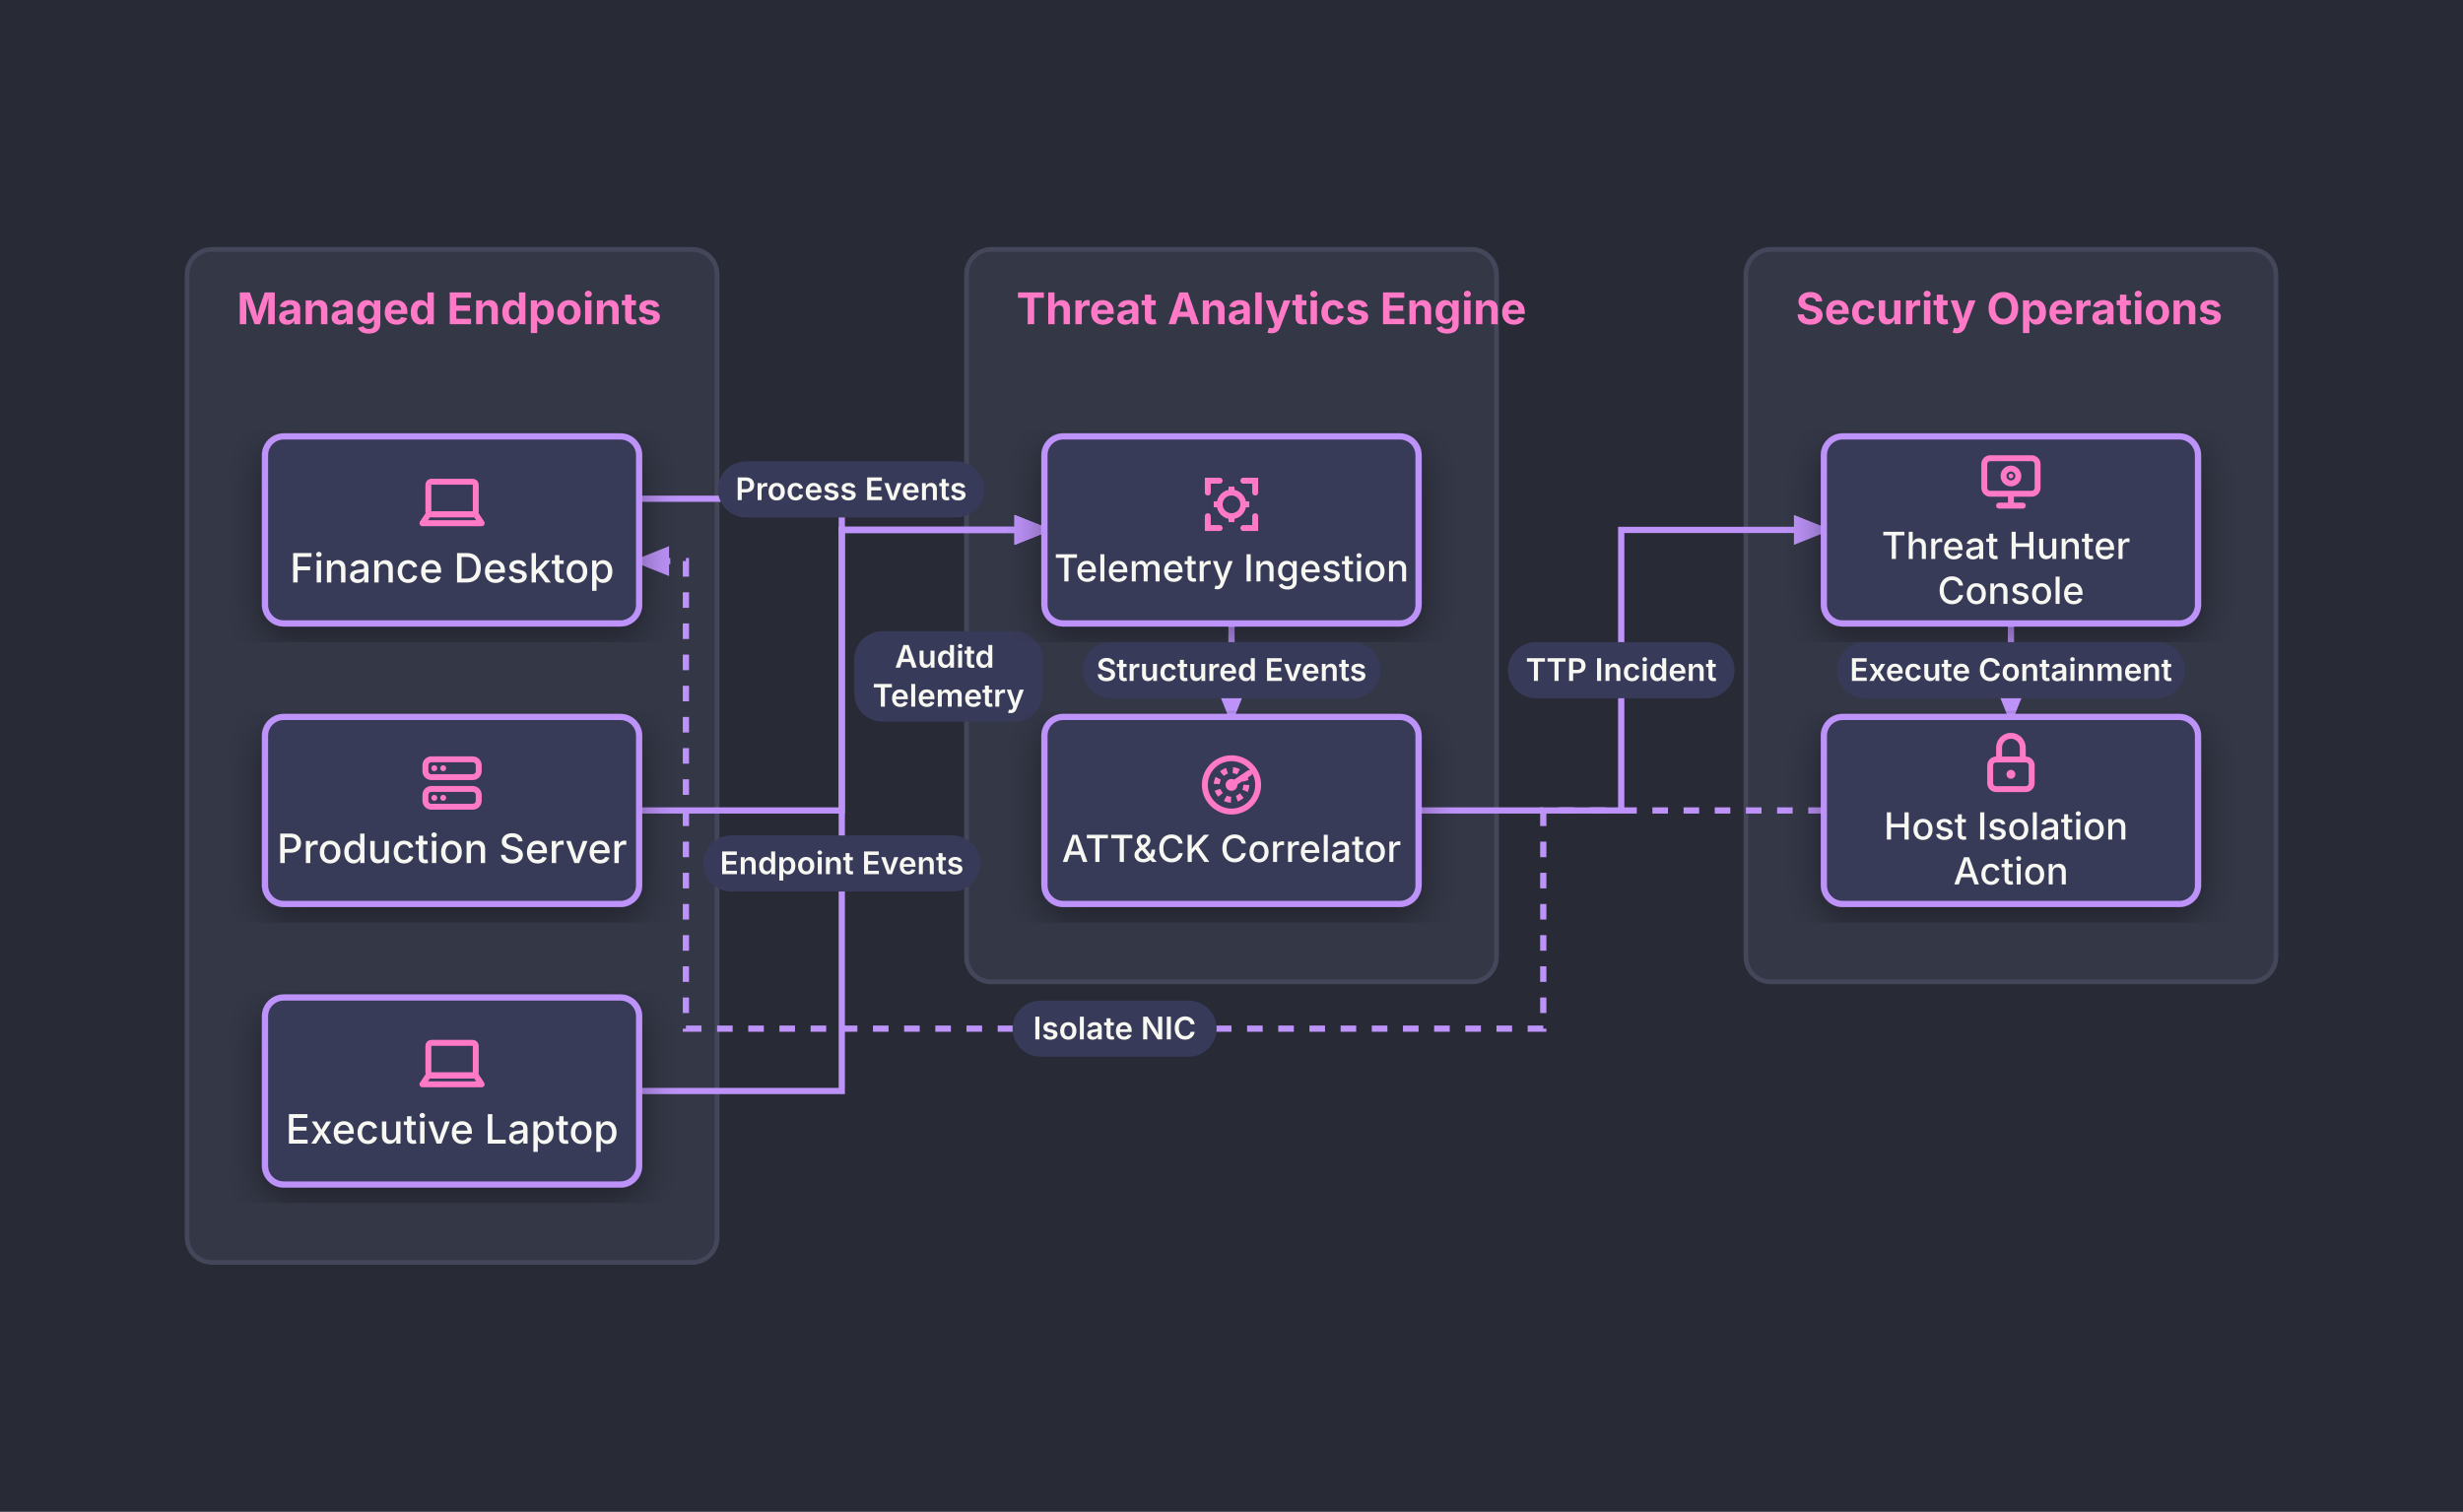
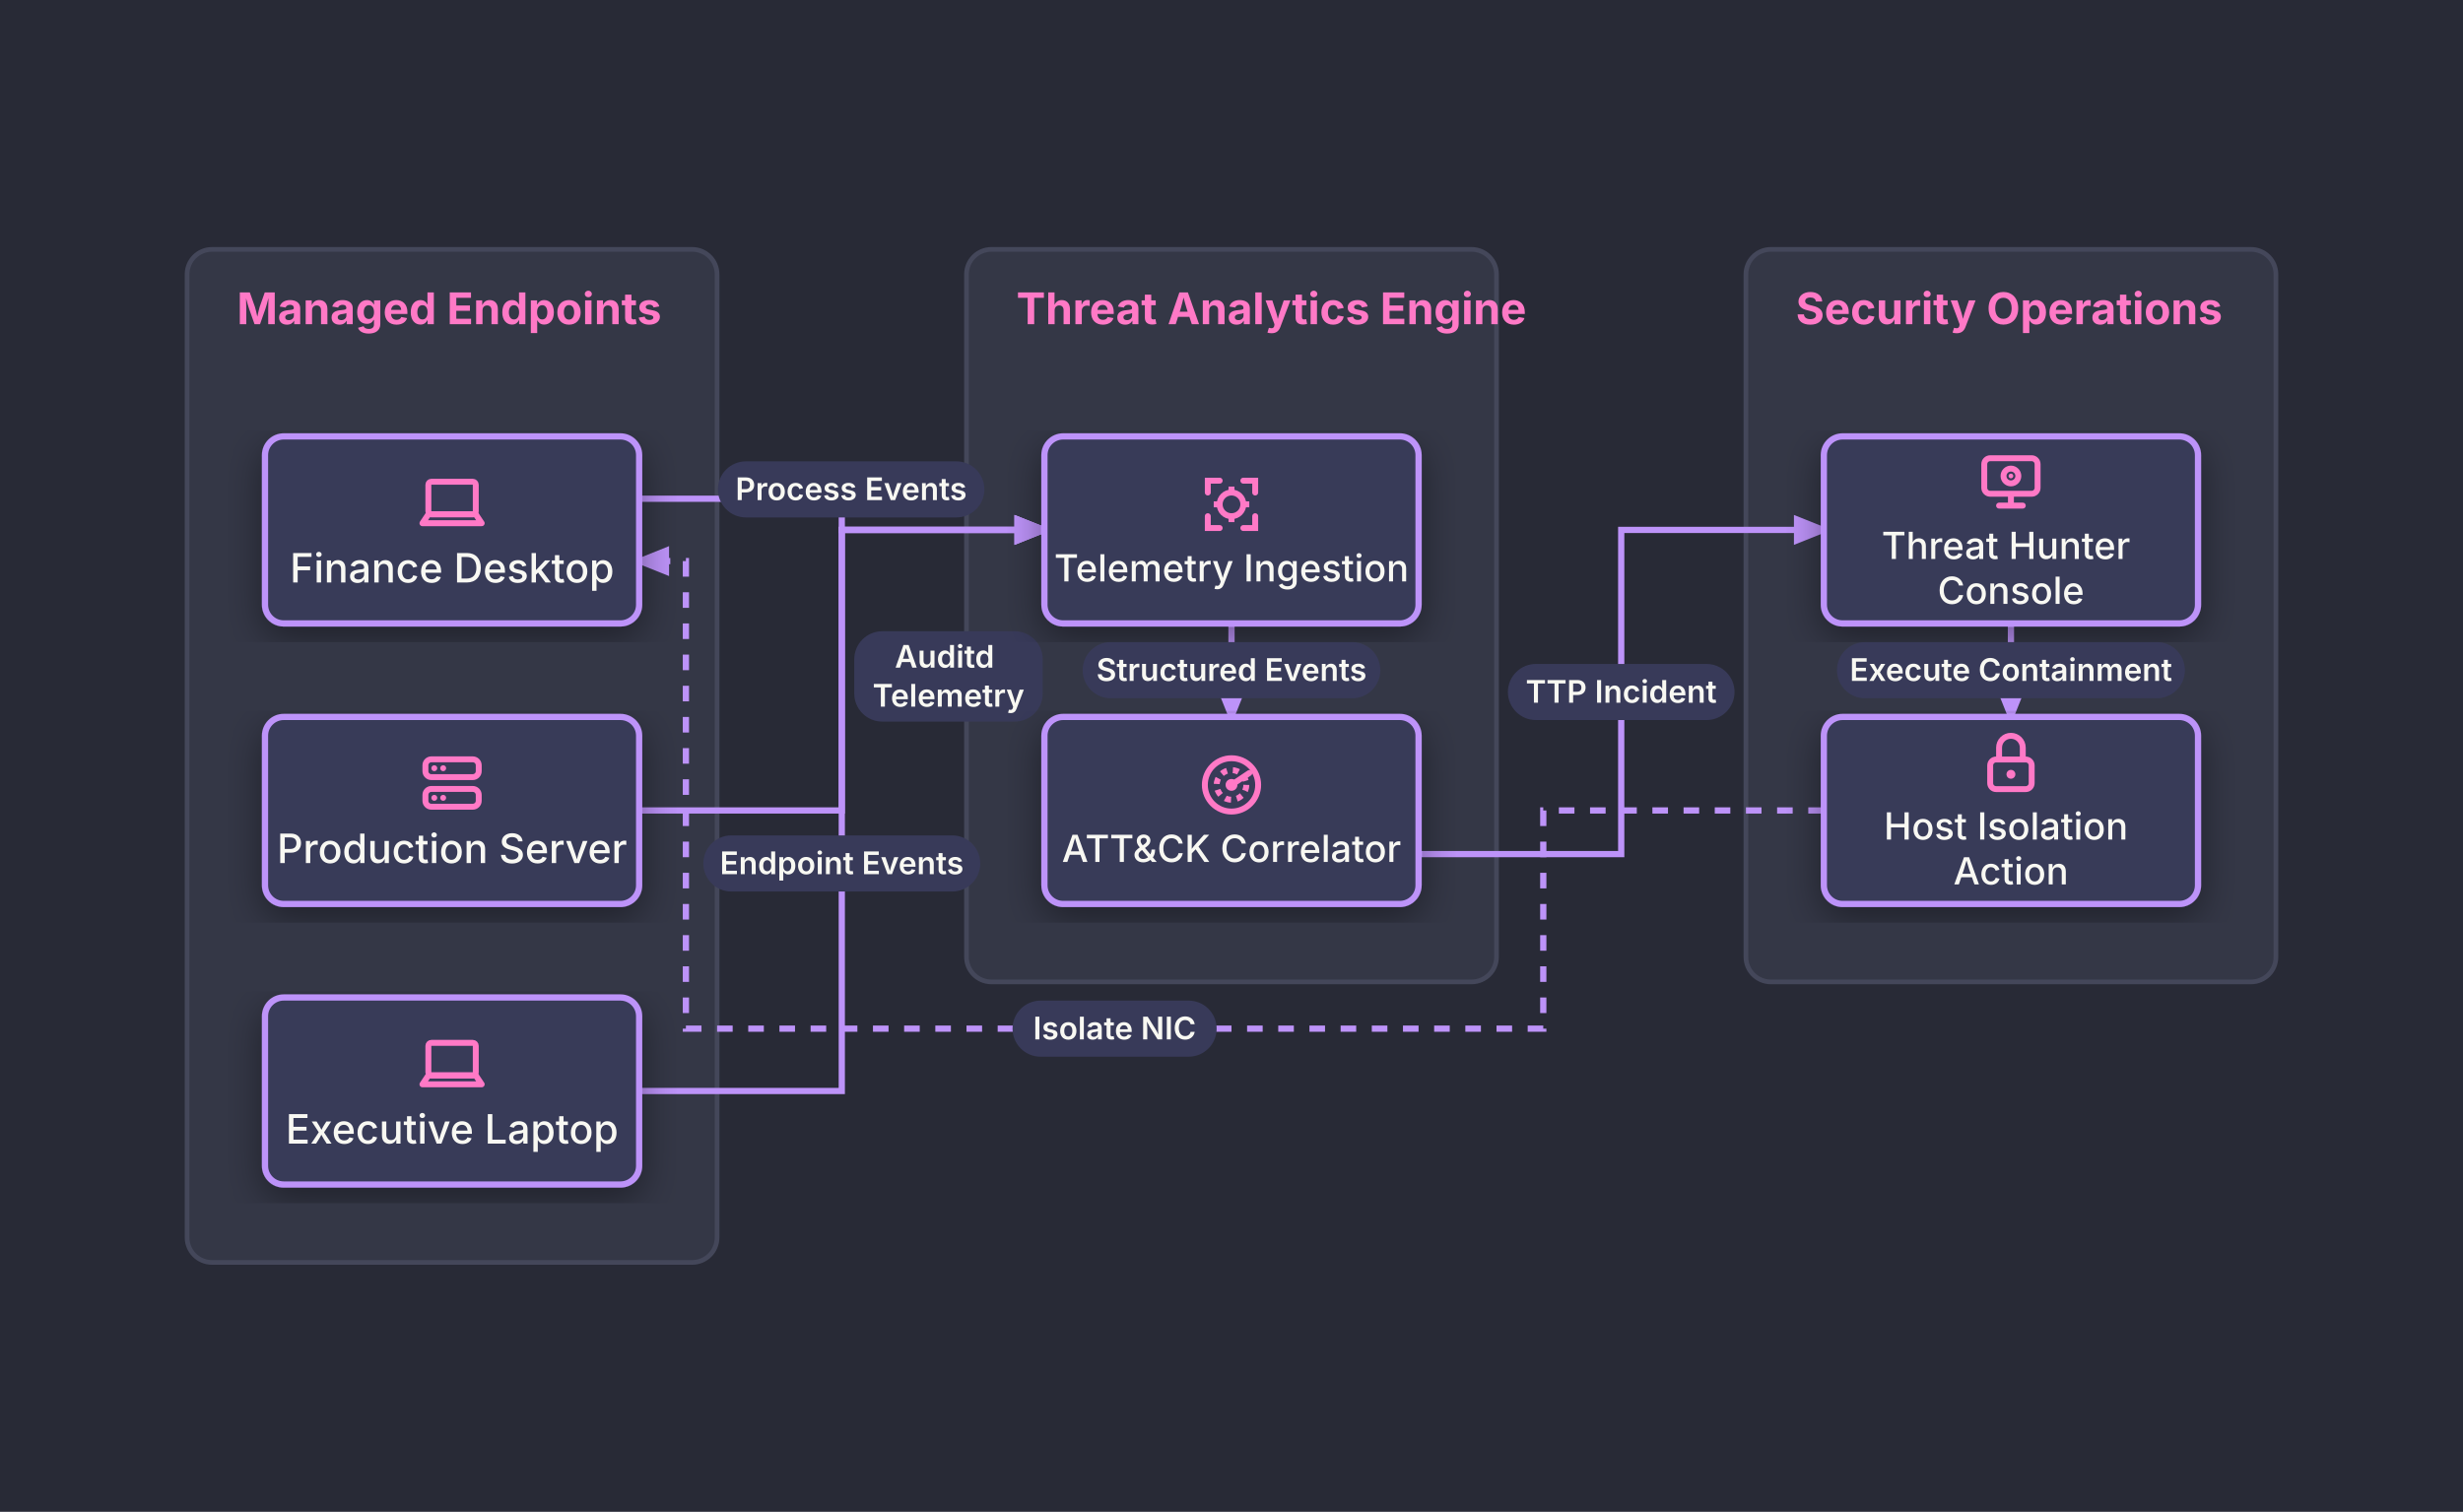
<svg xmlns="http://www.w3.org/2000/svg" viewBox="0 0 790 485" width="790" height="485">
  <defs>
    <marker id="arrow" viewBox="0 0 10 10" refX="8" refY="5" markerWidth="6" markerHeight="6" orient="auto-start-reverse">
      <path d="M 0 1 L 10 5 L 0 9 z" fill="#FF79C6" />
    </marker>
    <marker id="arrow-tail" viewBox="0 0 10 10" refX="2" refY="5" markerWidth="6" markerHeight="6" orient="auto">
      <path d="M 10 1 L 0 5 L 10 9 z" fill="#FF79C6" />
    </marker>
    <marker id="arrow-BD93F9" viewBox="0 0 10 10" refX="8" refY="5" markerWidth="6" markerHeight="6" orient="auto-start-reverse">
      <path d="M 0 1 L 10 5 L 0 9 z" fill="#BD93F9" />
    </marker>
    <marker id="arrow-BD93F9-tail" viewBox="0 0 10 10" refX="2" refY="5" markerWidth="6" markerHeight="6" orient="auto">
      <path d="M 10 1 L 0 5 L 10 9 z" fill="#BD93F9" />
    </marker>
    <filter id="shadow" x="-10%" y="-10%" width="120%" height="120%">
      <feDropShadow dx="0" dy="4" stdDeviation="6" flood-color="#000000" flood-opacity="0.4" />
    </filter>
  </defs>
  <rect width="100%" height="100%" fill="#282A36" />
  <g id="group_1">
    <rect x="60.0" y="80.0" width="170.0" height="325.0" rx="8" fill="#343746" stroke="#44475A" stroke-width="1.5" />
    <text x="76" y="104" fill="#FF79C6" font-family="Inter, -apple-system, BlinkMacSystemFont, 'Segoe UI', Roboto, sans-serif" font-size="14" font-weight="700" text-anchor="start">Managed Endpoints</text>
  </g>
  <g id="group_2">
    <rect x="310.0" y="80.0" width="170.0" height="235.0" rx="8" fill="#343746" stroke="#44475A" stroke-width="1.5" />
    <text x="326" y="104" fill="#FF79C6" font-family="Inter, -apple-system, BlinkMacSystemFont, 'Segoe UI', Roboto, sans-serif" font-size="14" font-weight="700" text-anchor="start">Threat Analytics Engine</text>
  </g>
  <g id="group_3">
    <rect x="560.0" y="80.0" width="170.0" height="235.0" rx="8" fill="#343746" stroke="#44475A" stroke-width="1.5" />
    <text x="576" y="104" fill="#FF79C6" font-family="Inter, -apple-system, BlinkMacSystemFont, 'Segoe UI', Roboto, sans-serif" font-size="14" font-weight="700" text-anchor="start">Security Operations</text>
  </g>
  <path d="M 205.0 160.0 L 270.0 160.0 L 270.0 170.0 L 335.0 170.0" fill="none" stroke="#BD93F9" stroke-width="2" marker-end="url(#arrow-BD93F9)" />
  <path d="M 205.0 260.0 L 270.0 260.0 L 270.0 170.0 L 335.0 170.0" fill="none" stroke="#BD93F9" stroke-width="2" marker-end="url(#arrow-BD93F9)" />
  <path d="M 205.0 350.0 L 270.0 350.0 L 270.0 170.0 L 335.0 170.0" fill="none" stroke="#BD93F9" stroke-width="2" marker-end="url(#arrow-BD93F9)" />
  <path d="M 395.0 200.0 L 395.0 230.0" fill="none" stroke="#BD93F9" stroke-width="2" marker-end="url(#arrow-BD93F9)" />
-   <path d="M 455.0 260.0 L 520.0 260.0 L 520.0 170.0 L 585.0 170.0" fill="none" stroke="#BD93F9" stroke-width="2" marker-end="url(#arrow-BD93F9)" />
+   <path d="M 455.0 274.0 L 520.0 274.0 L 520.0 170.0 L 585.0 170.0" fill="none" stroke="#BD93F9" stroke-width="2" marker-end="url(#arrow-BD93F9)" />
  <path d="M 645.0 200.0 L 645.0 230.0" fill="none" stroke="#BD93F9" stroke-width="2" marker-end="url(#arrow-BD93F9)" />
  <path d="M 585.0 260.0 L 495.0 260.0 L 495.0 330.0 L 220.0 330.0 L 220.0 180.0 L 205.0 180.0" fill="none" stroke="#BD93F9" stroke-width="2" stroke-dasharray="5,5" marker-end="url(#arrow-BD93F9)" />
  <g class="badge">
    <rect x="230.264" y="148.0" width="85.473" height="18.0" rx="9.0" fill="#383A59" />
    <text x="273" y="160.44" fill="#F8F8F2" font-family="Inter, -apple-system, BlinkMacSystemFont, 'Segoe UI', Roboto, sans-serif" font-size="10" font-weight="600" text-anchor="middle">Process Events</text>
  </g>
  <g class="badge">
    <rect x="274.0" y="202.5" width="60.453" height="29.0" rx="9.0" fill="#383A59" />
    <text x="304.23" y="214.19" text-anchor="middle" fill="#F8F8F2" font-family="Inter, -apple-system, BlinkMacSystemFont, 'Segoe UI', Roboto, sans-serif" font-size="10" font-weight="600">
      <tspan x="304.23" dy="0">Auditd</tspan>
      <tspan x="304.23" dy="12.5">Telemetry</tspan>
    </text>
  </g>
  <g class="badge">
    <rect x="225.586" y="268.0" width="88.827" height="18.0" rx="9.0" fill="#383A59" />
    <text x="270" y="280.44" fill="#F8F8F2" font-family="Inter, -apple-system, BlinkMacSystemFont, 'Segoe UI', Roboto, sans-serif" font-size="10" font-weight="600" text-anchor="middle">Endpoint Events</text>
  </g>
  <g class="badge">
    <rect x="347.259" y="206.0" width="95.482" height="18.0" rx="9.0" fill="#383A59" />
    <text x="395" y="218.44" fill="#F8F8F2" font-family="Inter, -apple-system, BlinkMacSystemFont, 'Segoe UI', Roboto, sans-serif" font-size="10" font-weight="600" text-anchor="middle">Structured Events</text>
  </g>
  <g class="badge">
-     <rect x="483.655" y="206.0" width="72.689" height="18.0" rx="9.0" fill="#383A59" />
-     <text x="520" y="218.44" fill="#F8F8F2" font-family="Inter, -apple-system, BlinkMacSystemFont, 'Segoe UI', Roboto, sans-serif" font-size="10" font-weight="600" text-anchor="middle">TTP Incident</text>
+     <rect x="483.655" y="213.0" width="72.689" height="18.0" rx="9.0" fill="#383A59" />
+     <text x="520" y="225.44" fill="#F8F8F2" font-family="Inter, -apple-system, BlinkMacSystemFont, 'Segoe UI', Roboto, sans-serif" font-size="10" font-weight="600" text-anchor="middle">TTP Incident</text>
  </g>
  <g class="badge">
    <rect x="589.195" y="206.0" width="111.61" height="18.0" rx="9.0" fill="#383A59" />
    <text x="645" y="218.44" fill="#F8F8F2" font-family="Inter, -apple-system, BlinkMacSystemFont, 'Segoe UI', Roboto, sans-serif" font-size="10" font-weight="600" text-anchor="middle">Execute Containment</text>
  </g>
  <g class="badge">
    <rect x="324.769" y="321.0" width="65.463" height="18.0" rx="9.0" fill="#383A59" />
    <text x="357.5" y="333.44" fill="#F8F8F2" font-family="Inter, -apple-system, BlinkMacSystemFont, 'Segoe UI', Roboto, sans-serif" font-size="10" font-weight="600" text-anchor="middle">Isolate NIC</text>
  </g>
  <g id="win_host" filter="url(#shadow)">
    <rect x="85.0" y="140.0" width="120.0" height="60.0" rx="6.0" fill="#383A59" stroke="#BD93F9" stroke-width="2.0" />
    <g class="icon icon-laptop" transform="translate(133.6, 149.8) scale(0.95)">
      <rect x="4" y="5" width="16" height="11" rx="1" fill="none" stroke="#FF79C6" stroke-width="2.0" />
      <path d="M 2 19 H 22 L 20 16 H 4 Z" fill="none" stroke="#FF79C6" stroke-width="2.0" stroke-linejoin="round" />
    </g>
    <text x="145" y="186.87" fill="#F8F8F2" font-family="Inter, -apple-system, BlinkMacSystemFont, 'Segoe UI', Roboto, sans-serif" font-size="13" font-weight="500" text-anchor="middle">Finance Desktop</text>
  </g>
  <g id="linux_srv" filter="url(#shadow)">
    <rect x="85.0" y="230.0" width="120.0" height="60.0" rx="6.0" fill="#383A59" stroke="#BD93F9" stroke-width="2.0" />
    <g class="icon icon-server" transform="translate(133.6, 239.8) scale(0.95)">
      <rect x="3" y="4" width="18" height="6" rx="2" fill="none" stroke="#FF79C6" stroke-width="2.0" />
      <rect x="3" y="14" width="18" height="6" rx="2" fill="none" stroke="#FF79C6" stroke-width="2.0" />
      <circle cx="6" cy="7" r="1" fill="#FF79C6" />
      <circle cx="9" cy="7" r="1" fill="#FF79C6" />
      <circle cx="6" cy="17" r="1" fill="#FF79C6" />
      <circle cx="9" cy="17" r="1" fill="#FF79C6" />
    </g>
    <text x="145" y="276.87" fill="#F8F8F2" font-family="Inter, -apple-system, BlinkMacSystemFont, 'Segoe UI', Roboto, sans-serif" font-size="13" font-weight="500" text-anchor="middle">Production Server</text>
  </g>
  <g id="mac_host" filter="url(#shadow)">
    <rect x="85.0" y="320.0" width="120.0" height="60.0" rx="6.0" fill="#383A59" stroke="#BD93F9" stroke-width="2.0" />
    <g class="icon icon-laptop" transform="translate(133.6, 329.8) scale(0.95)">
      <rect x="4" y="5" width="16" height="11" rx="1" fill="none" stroke="#FF79C6" stroke-width="2.0" />
      <path d="M 2 19 H 22 L 20 16 H 4 Z" fill="none" stroke="#FF79C6" stroke-width="2.0" stroke-linejoin="round" />
    </g>
    <text x="145" y="366.87" fill="#F8F8F2" font-family="Inter, -apple-system, BlinkMacSystemFont, 'Segoe UI', Roboto, sans-serif" font-size="13" font-weight="500" text-anchor="middle">Executive Laptop</text>
  </g>
  <g id="sensor_hub" filter="url(#shadow)">
    <rect x="335.0" y="140.0" width="120.0" height="60.0" rx="6.0" fill="#383A59" stroke="#BD93F9" stroke-width="2.0" />
    <g class="icon icon-malware_scan" transform="translate(383.6, 150.4) scale(0.95)">
      <path d="M 4 8 V 4 H 8" fill="none" stroke="#FF79C6" stroke-width="2.0" stroke-linecap="round" />
      <path d="M 16 4 H 20 V 8" fill="none" stroke="#FF79C6" stroke-width="2.0" stroke-linecap="round" />
      <path d="M 4 16 V 20 H 8" fill="none" stroke="#FF79C6" stroke-width="2.0" stroke-linecap="round" />
      <path d="M 16 20 H 20 V 16" fill="none" stroke="#FF79C6" stroke-width="2.0" stroke-linecap="round" />
      <circle cx="12" cy="12" r="4" fill="none" stroke="#FF79C6" stroke-width="2.0" />
      <line x1="8" y1="12" x2="6" y2="12" stroke="#FF79C6" stroke-width="2.0" />
      <line x1="16" y1="12" x2="18" y2="12" stroke="#FF79C6" stroke-width="2.0" />
      <line x1="12" y1="8" x2="12" y2="6" stroke="#FF79C6" stroke-width="2.0" />
      <line x1="12" y1="16" x2="12" y2="18" stroke="#FF79C6" stroke-width="2.0" />
    </g>
    <text x="395" y="186.53" fill="#F8F8F2" font-family="Inter, -apple-system, BlinkMacSystemFont, 'Segoe UI', Roboto, sans-serif" font-size="12" font-weight="500" text-anchor="middle">Telemetry Ingestion</text>
  </g>
  <g id="mitre_engine" filter="url(#shadow)">
    <rect x="335.0" y="230.0" width="120.0" height="60.0" rx="6.0" fill="#383A59" stroke="#BD93F9" stroke-width="2.0" />
    <g class="icon icon-siem" transform="translate(383.6, 240.4) scale(0.95)">
      <circle cx="12" cy="12" r="9" fill="none" stroke="#FF79C6" stroke-width="2.0" />
      <circle cx="12" cy="12" r="5" fill="none" stroke="#FF79C6" stroke-width="2.0" stroke-dasharray="2 2" />
      <line x1="12" y1="12" x2="18" y2="8" stroke="#FF79C6" stroke-width="2.0" stroke-linecap="round" />
      <circle cx="12" cy="12" r="2" fill="#FF79C6" />
    </g>
    <text x="395" y="276.53" fill="#F8F8F2" font-family="Inter, -apple-system, BlinkMacSystemFont, 'Segoe UI', Roboto, sans-serif" font-size="12" font-weight="500" text-anchor="middle">ATT&amp;CK Correlator</text>
  </g>
  <g id="analyst_ws" filter="url(#shadow)">
    <rect x="585.0" y="140.0" width="120.0" height="60.0" rx="6.0" fill="#383A59" stroke="#BD93F9" stroke-width="2.0" />
    <g class="icon icon-soc" transform="translate(633.6, 143.2) scale(0.95)">
      <rect x="3" y="4" width="18" height="12" rx="2" fill="none" stroke="#FF79C6" stroke-width="2.0" />
      <line x1="8" y1="20" x2="16" y2="20" stroke="#FF79C6" stroke-width="2.0" stroke-linecap="round" />
      <line x1="12" y1="16" x2="12" y2="20" stroke="#FF79C6" stroke-width="2.0" />
      <circle cx="12" cy="10" r="2.5" fill="none" stroke="#FF79C6" stroke-width="2.0" />
      <circle cx="12" cy="10" r="0.8" fill="#FF79C6" />
    </g>
    <text x="645" y="179.33" text-anchor="middle" fill="#F8F8F2" font-family="Inter, -apple-system, BlinkMacSystemFont, 'Segoe UI', Roboto, sans-serif" font-size="12" font-weight="500">
      <tspan x="645" dy="0">Threat Hunter</tspan>
      <tspan x="645" dy="14.4">Console</tspan>
    </text>
  </g>
  <g id="quarantine" filter="url(#shadow)">
    <rect x="585.0" y="230.0" width="120.0" height="60.0" rx="6.0" fill="#383A59" stroke="#BD93F9" stroke-width="2.0" />
    <g class="icon icon-lock" transform="translate(633.6, 233.2) scale(0.95)">
      <rect x="5" y="11" width="14" height="10" rx="2" fill="none" stroke="#FF79C6" stroke-width="2.0" />
      <path d="M 8 11 V 7 A 4 4 0 0 1 16 7 V 11" fill="none" stroke="#FF79C6" stroke-width="2.0" />
      <circle cx="12" cy="16" r="1.5" fill="#FF79C6" />
    </g>
    <text x="645" y="269.33" text-anchor="middle" fill="#F8F8F2" font-family="Inter, -apple-system, BlinkMacSystemFont, 'Segoe UI', Roboto, sans-serif" font-size="12" font-weight="500">
      <tspan x="645" dy="0">Host Isolation</tspan>
      <tspan x="645" dy="14.4">Action</tspan>
    </text>
  </g>
</svg>
